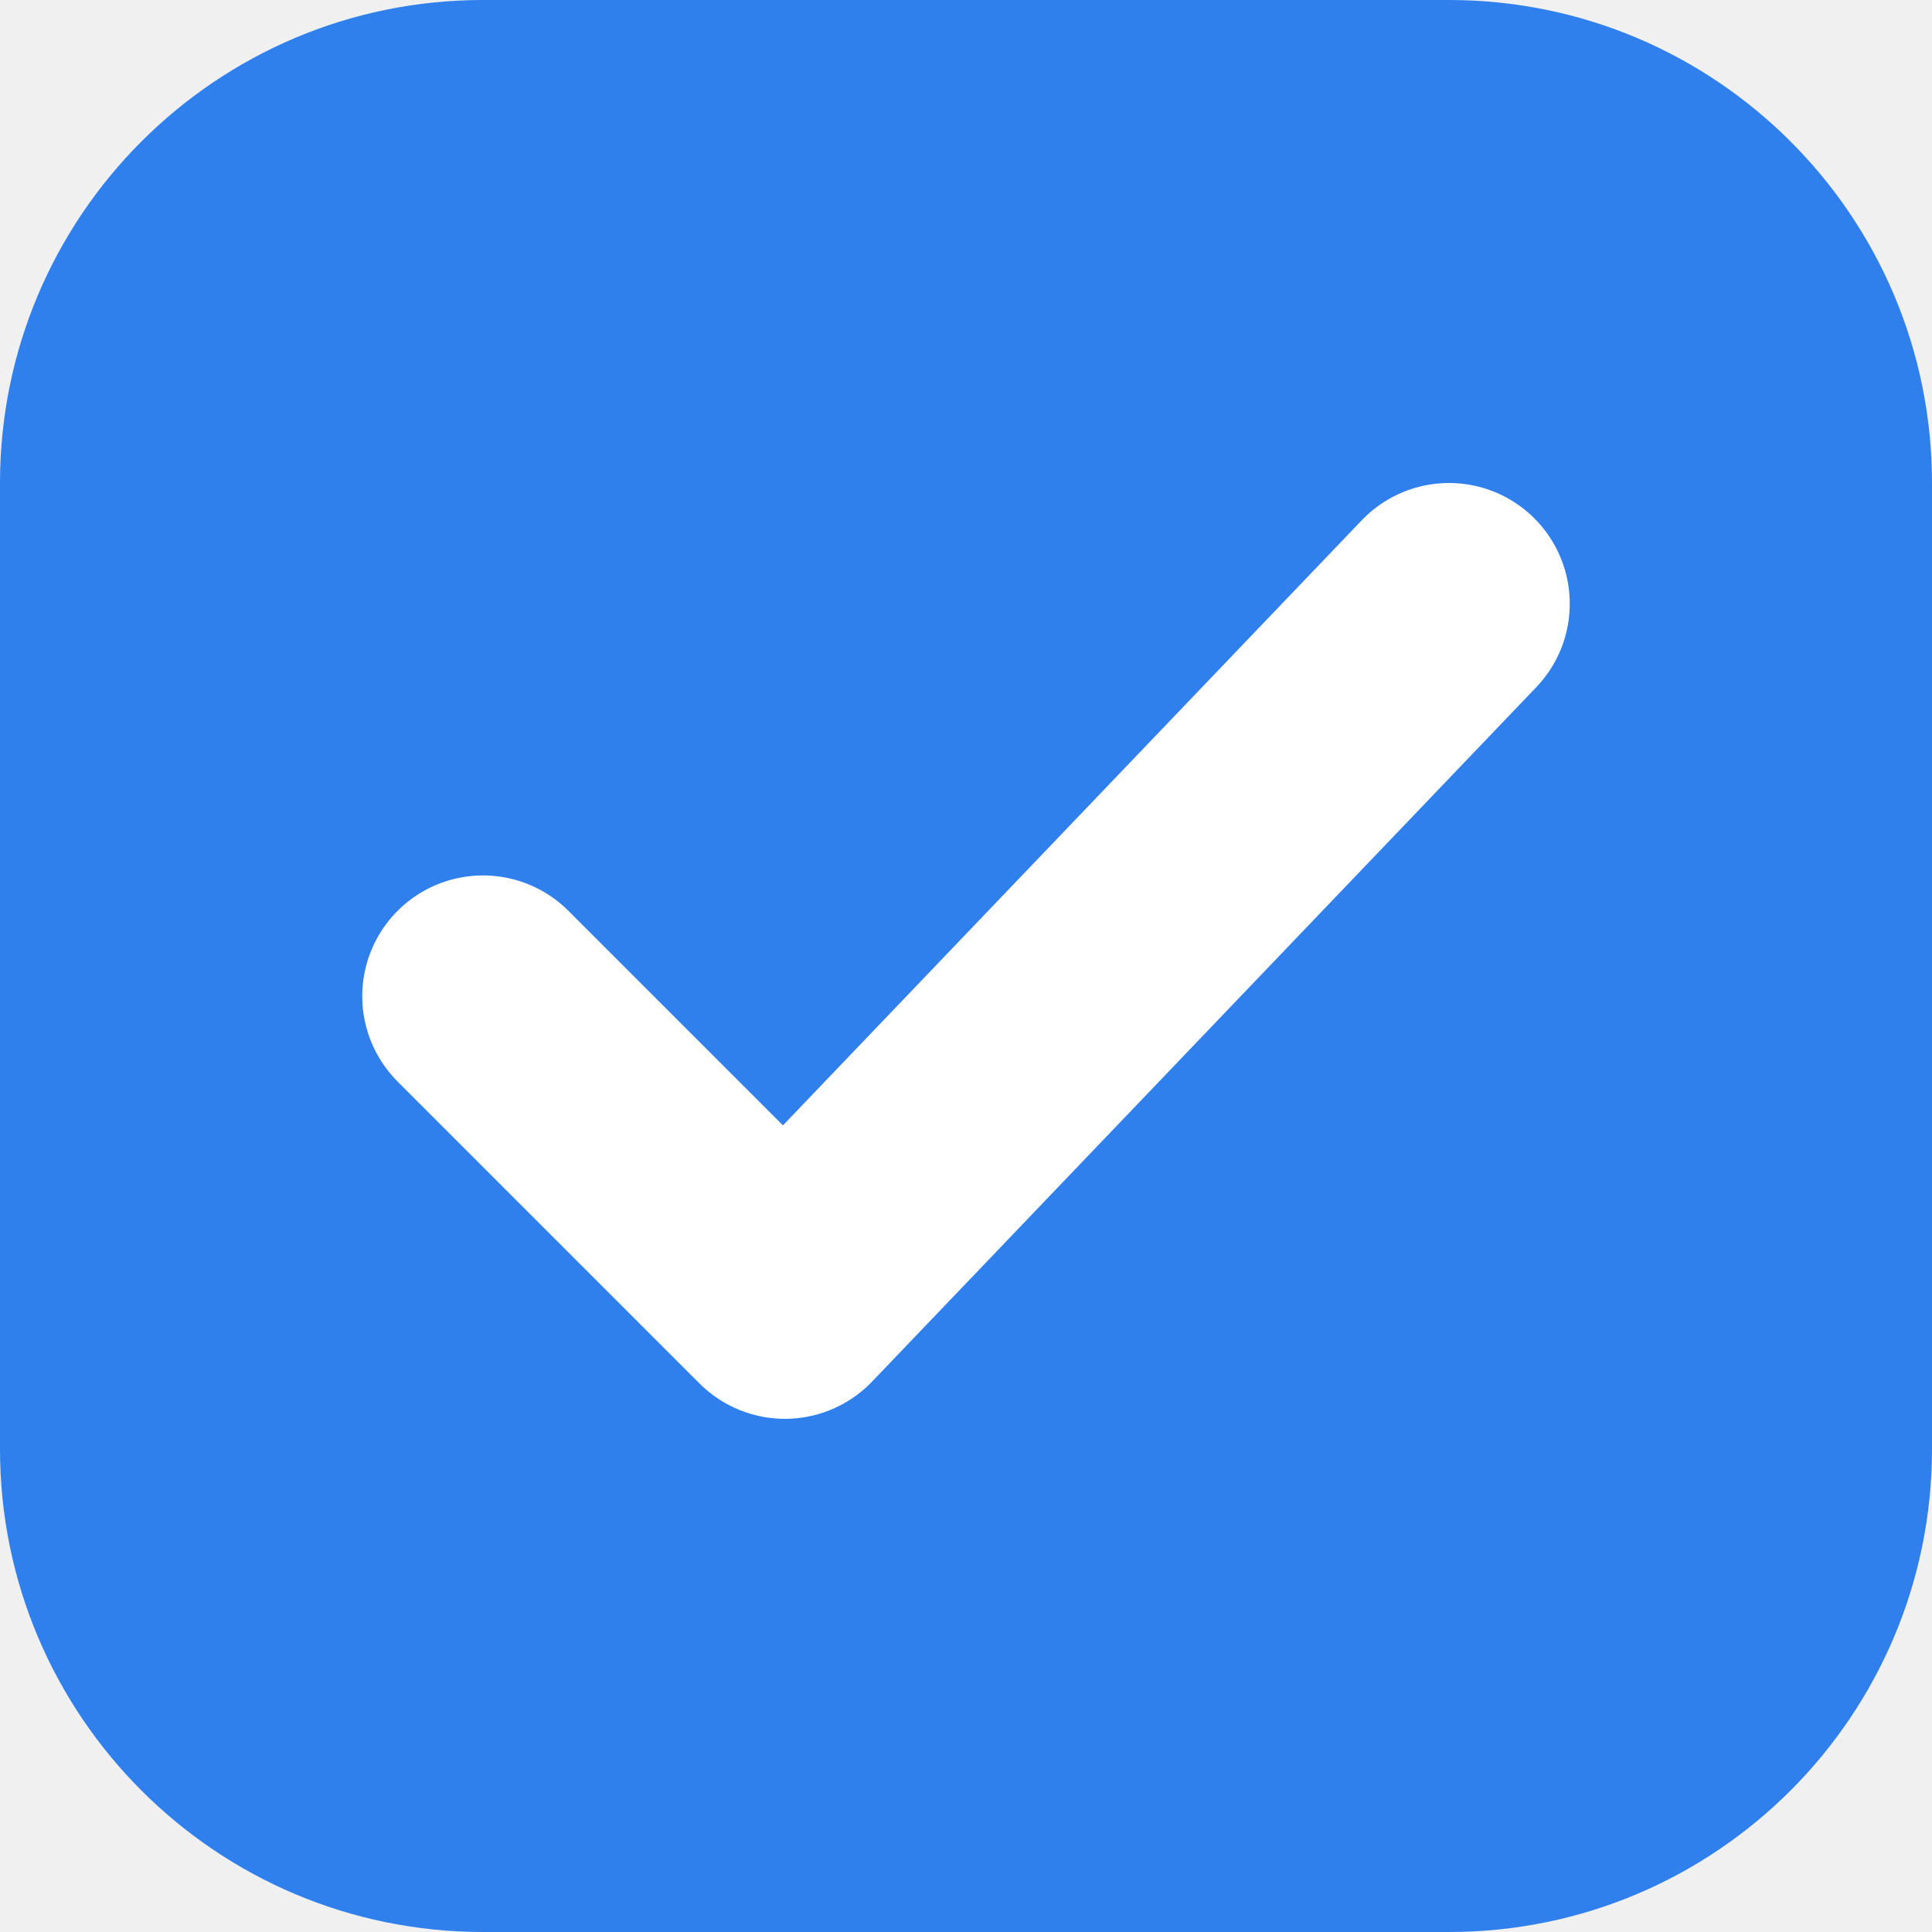
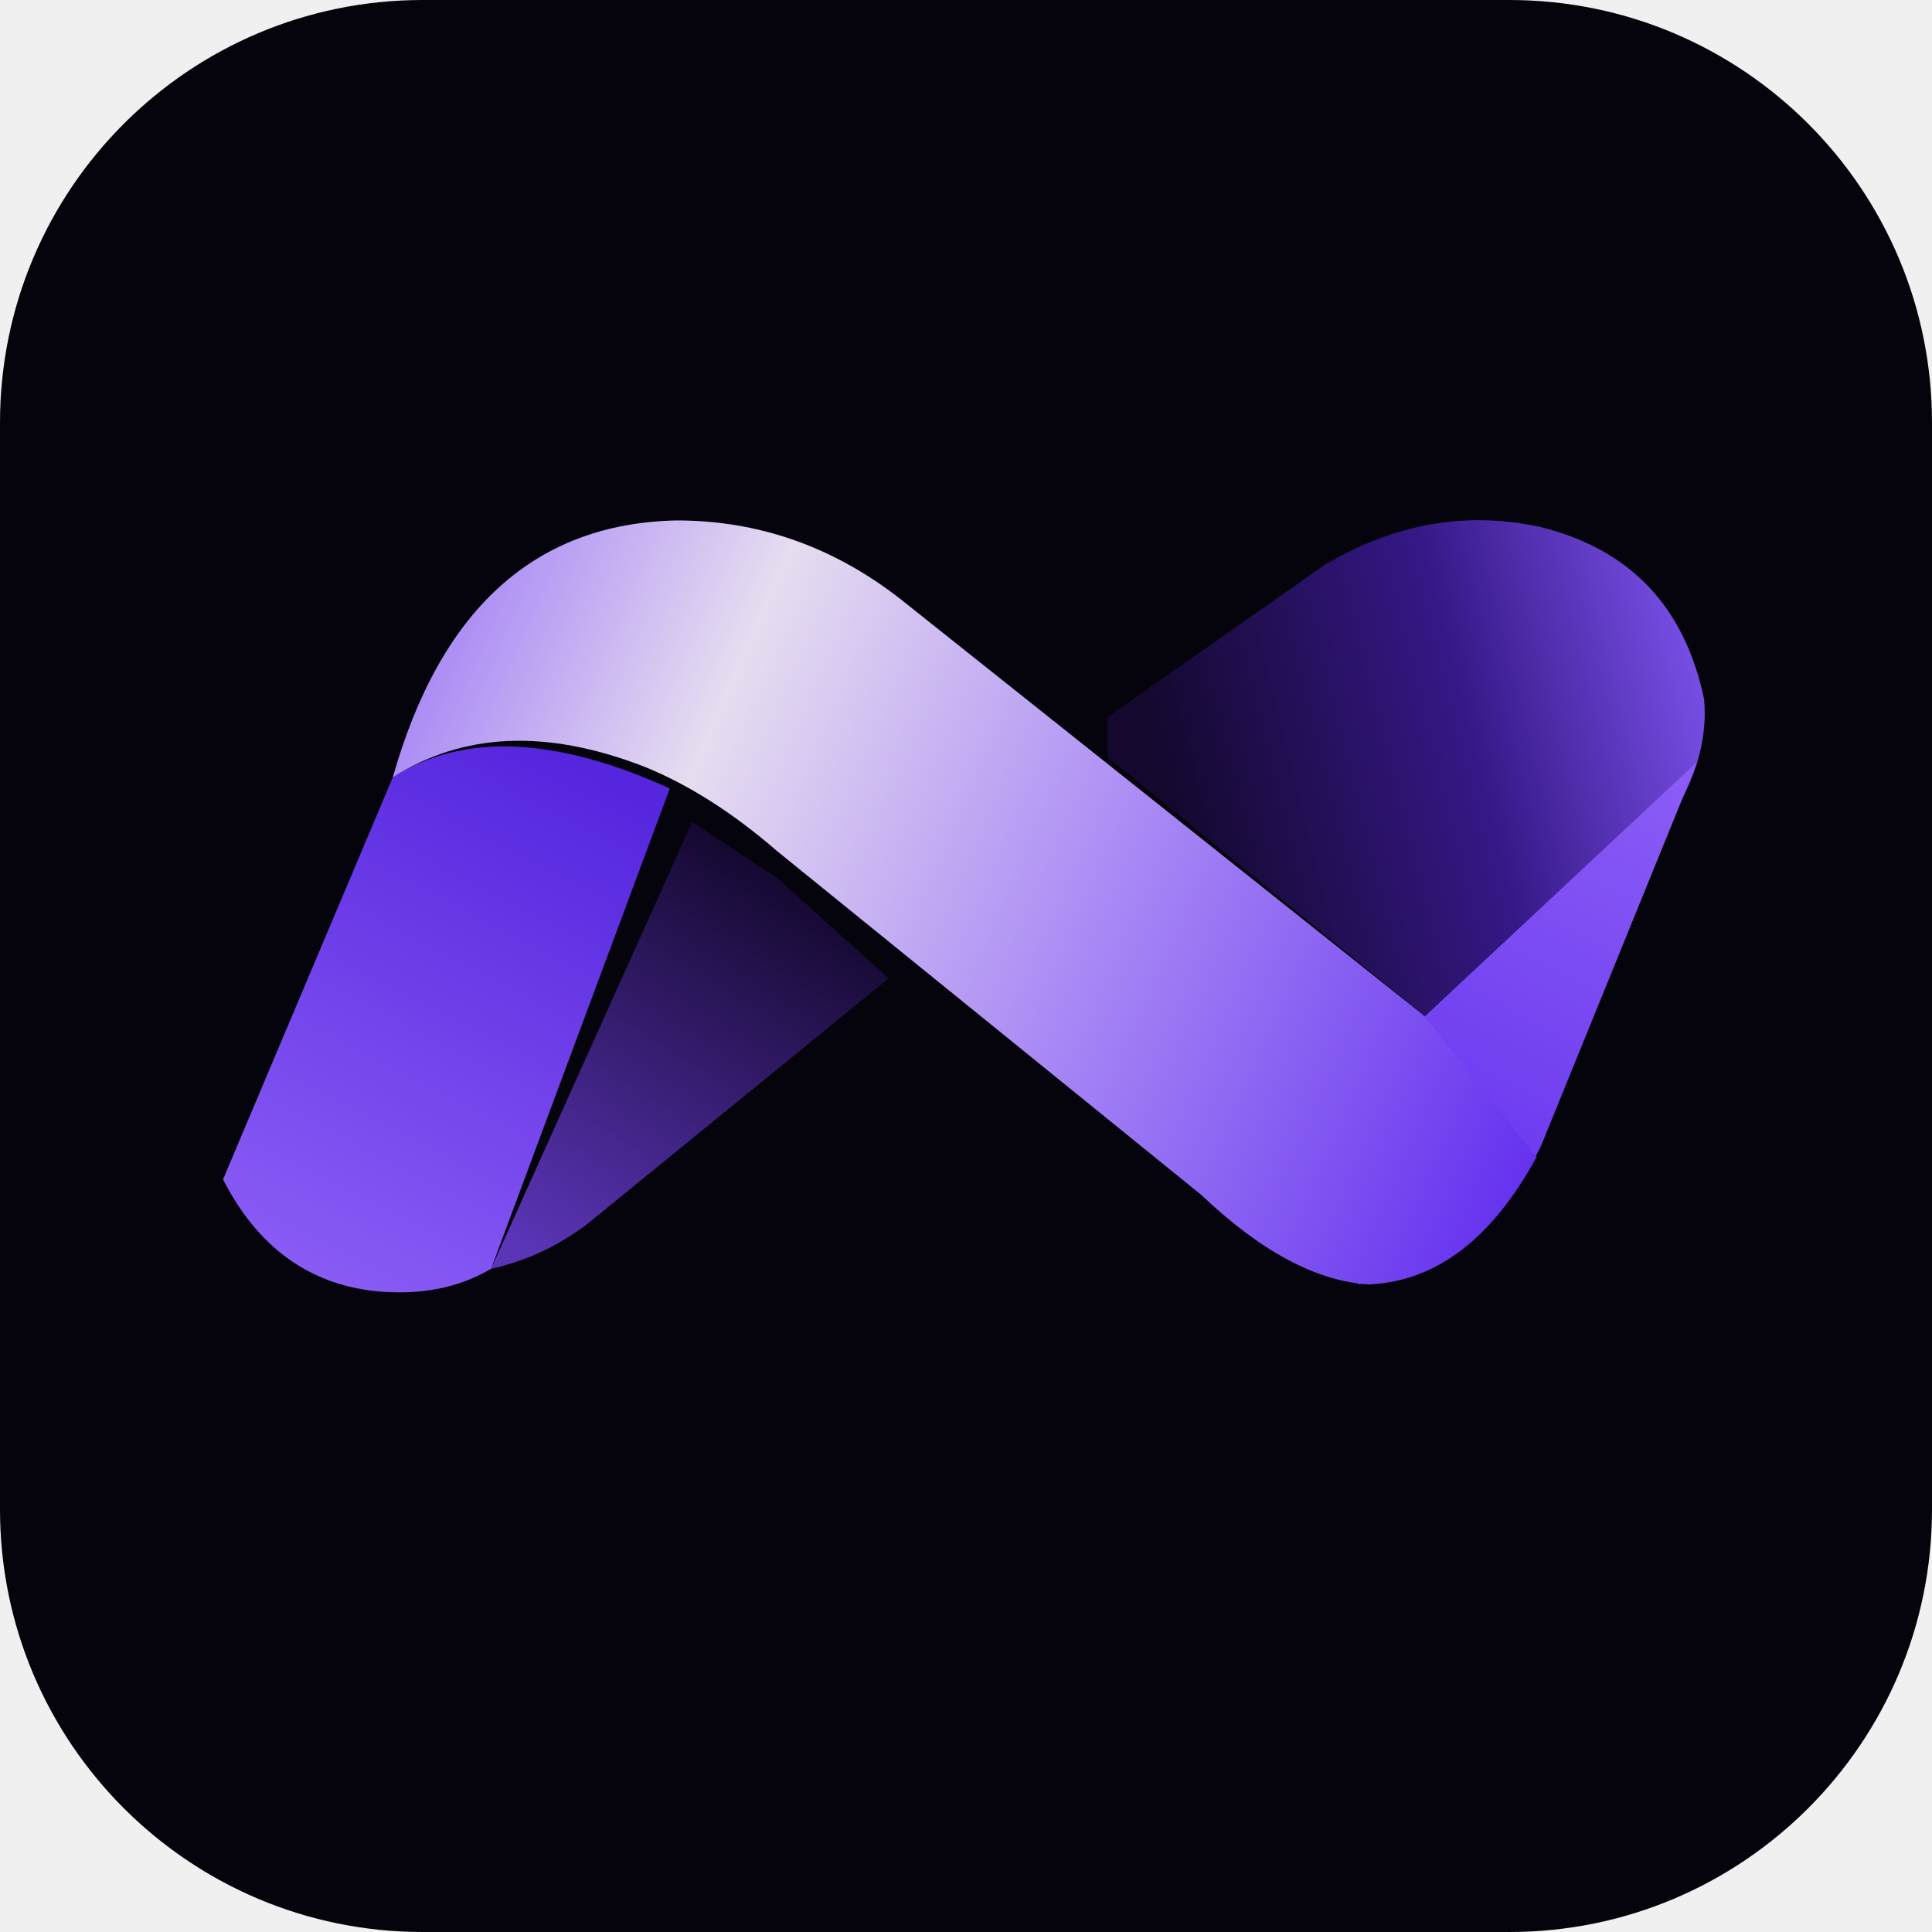
- <svg xmlns="http://www.w3.org/2000/svg" viewBox="0 0 32 32">
-   <rect width="32" height="32" rx="8" fill="#2F80ED" />
-   <path d="M8 16.5l5 5L24 10" fill="none" stroke="#fff" stroke-width="4" stroke-linecap="round" stroke-linejoin="round" />
+ <svg xmlns="http://www.w3.org/2000/svg" viewBox="0 0 64 64">
+   <defs>
+     <linearGradient id="a" gradientUnits="userSpaceOnUse" x1="120" y1="180" x2="620" y2="400">
+       <stop offset="0" stop-color="#A888F5" />
+       <stop offset=".24" stop-color="#E6DDF0" />
+       <stop offset=".6" stop-color="#A888F5" />
+       <stop offset="1" stop-color="#6532EF" />
+     </linearGradient>
+     <linearGradient id="b" gradientUnits="userSpaceOnUse" x1="210" y1="180" x2="90" y2="410">
+       <stop offset="0" stop-color="#5526DE" />
+       <stop offset="1" stop-color="#8A5CF5" />
+     </linearGradient>
+     <linearGradient id="c" gradientUnits="userSpaceOnUse" x1="300" y1="225" x2="190" y2="400">
+       <stop offset="0" stop-color="#14082F" />
+       <stop offset="1" stop-color="#5B35B8" />
+     </linearGradient>
+     <linearGradient id="d" gradientUnits="userSpaceOnUse" x1="470" y1="170" x2="710" y2="110">
+       <stop offset="0" stop-color="#14082F" />
+       <stop offset=".55" stop-color="#351886" />
+       <stop offset="1" stop-color="#7A50E8" />
+     </linearGradient>
+     <linearGradient id="e" gradientUnits="userSpaceOnUse" x1="710" y1="190" x2="600" y2="400">
+       <stop offset="0" stop-color="#8A5CF5" />
+       <stop offset="1" stop-color="#6532EF" />
+     </linearGradient>
+   </defs>
+   <rect width="64" height="64" rx="14" fill="#05030C" />
+   <g transform="translate(6.5 16.5) scale(.074) translate(-40 -60)">
+     <path fill="url(#d)" d="M448 158 545 90Q592 62 642 73 702 88 715 150 717 172 705 195L590 292 448 176Z" />
+     <path fill="url(#c)" d="M262 205 172 405Q195 400 215 385L350 275 300 230Z" />
+     <path fill="url(#b)" d="M128 185Q175 155 252 190L172 405Q150 418 120 415 75 410 52 365Z" />
+     <path fill="url(#e)" d="M590 292 712 178 642 350Q615 405 560 412Z" />
+     <path fill="url(#a)" d="M128 185Q175 155 240 180 270 192 300 218L490 372Q530 410 565 412 610 410 640 355L590 292 355 105Q310 70 255 70 160 72 128 185Z" />
+   </g>
</svg>
